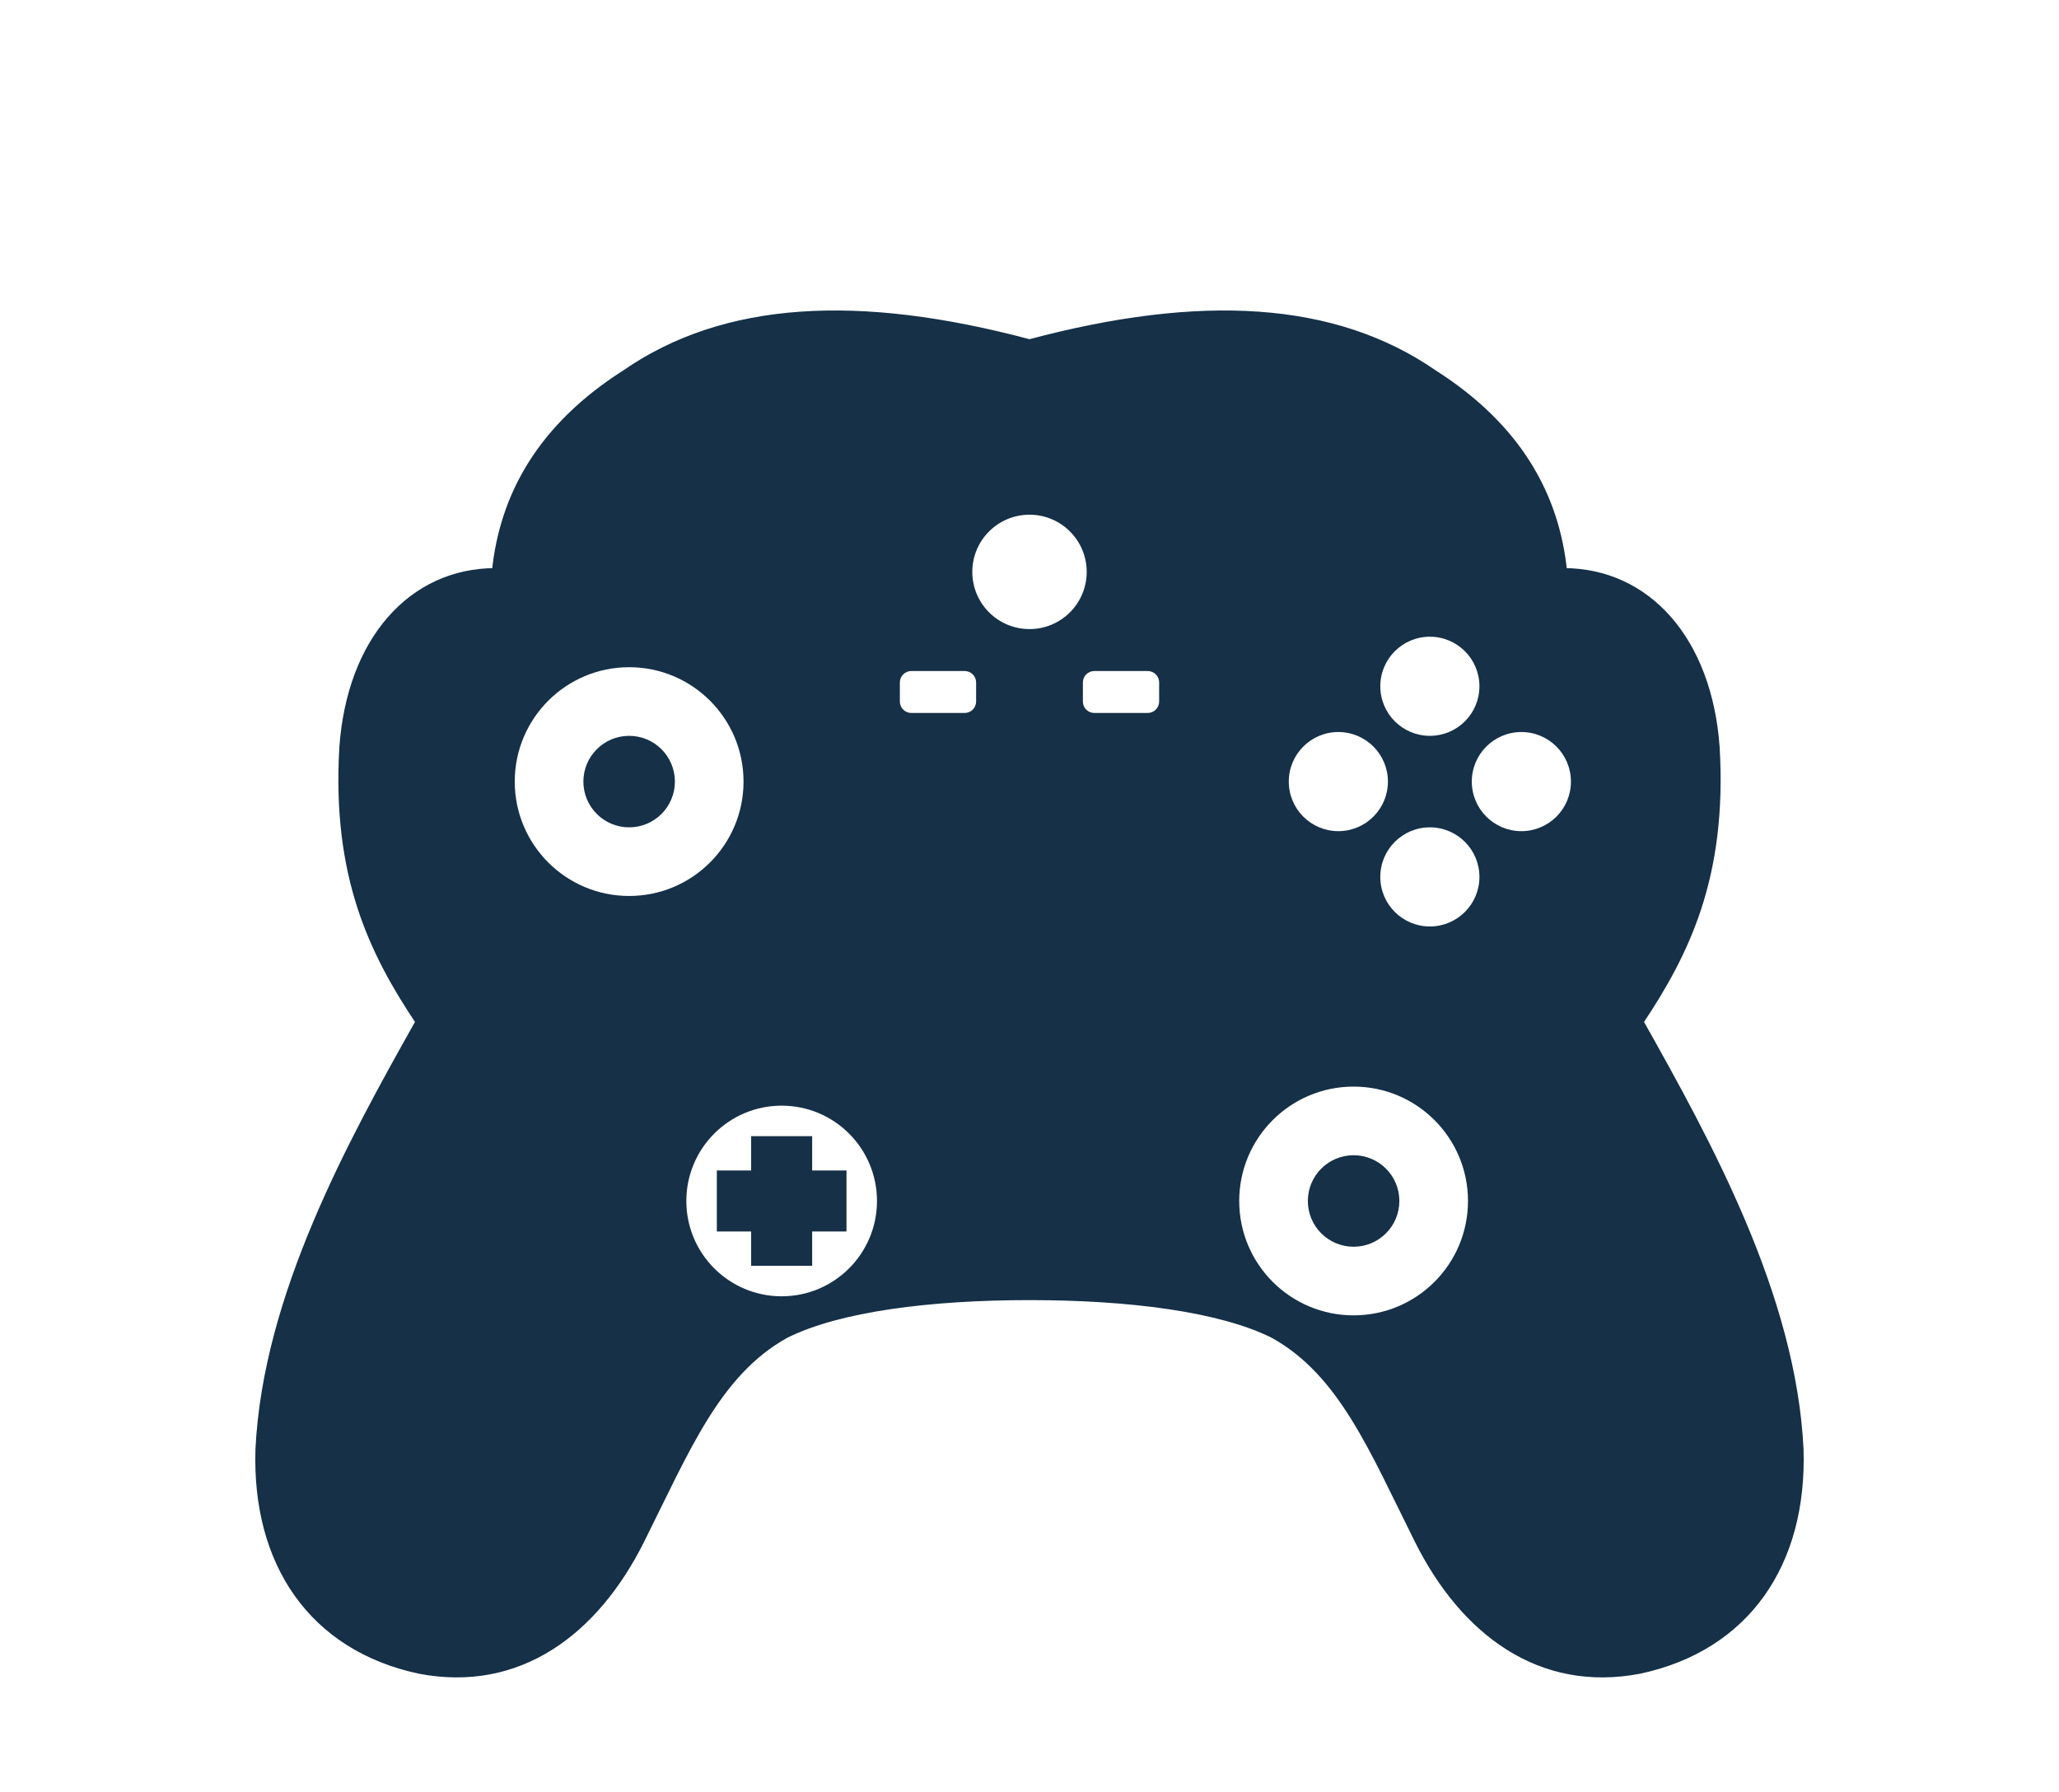
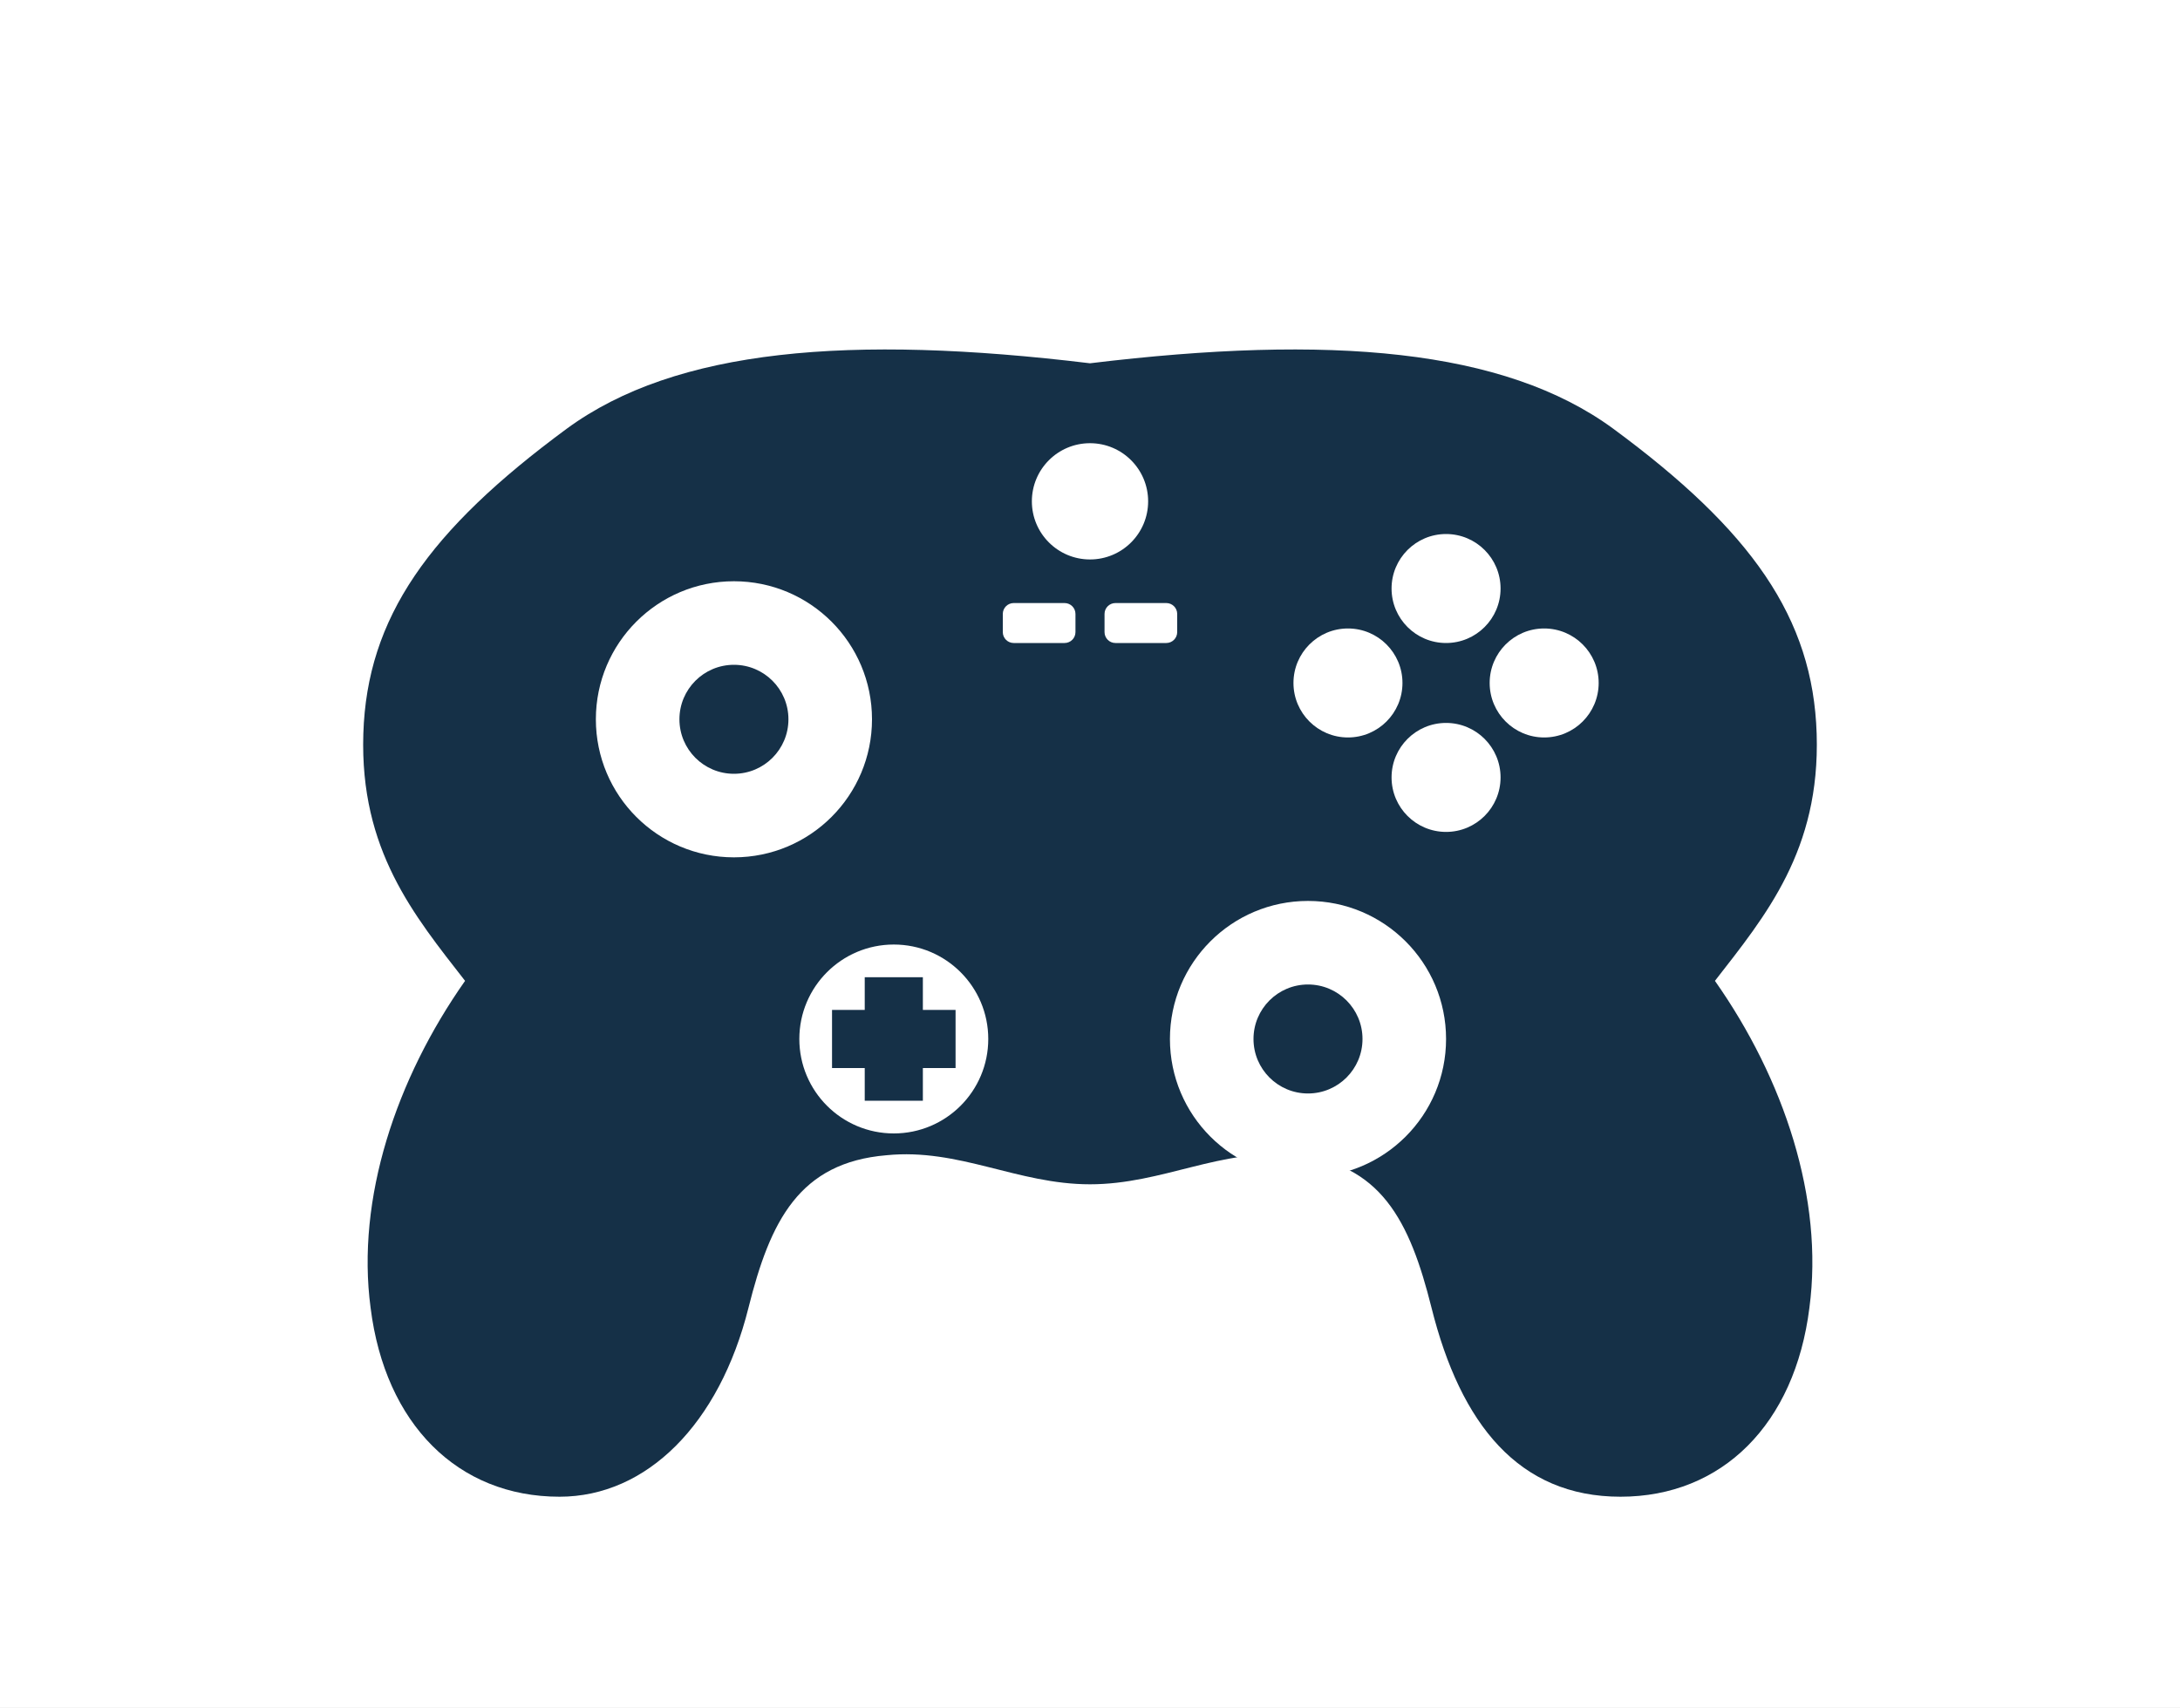
- <svg xmlns="http://www.w3.org/2000/svg" viewBox="0 0 540 470">
-   <rect width="540" height="470" fill="#FFFFFF" />
-   <path d="M 270 90     C 315 78 350 80 376 98     C 398 112 408 130 410 150     C 432 150 448 168 450 196     C 452 230 442 250 430 268     C 448 300 470 340 472 380     C 473 410 458 432 430 438     C 404 443 384 428 372 404     C 360 380 352 360 334 350     C 320 343 296 340 270 340     C 244 340 220 343 206 350     C 188 360 180 380 168 404     C 156 428 136 443 110 438     C 82 432 67 410 68 380     C 70 340 92 300 110 268     C 98 250 88 230 90 196     C 92 168 108 150 130 150     C 132 130 142 112 164 98     C 190 80 225 78 270 90 Z" fill="#153047" stroke="#153047" stroke-width="2" />
-   <circle cx="165" cy="205" r="30" fill="#FFFFFF" />
-   <circle cx="165" cy="205" r="12" fill="#153047" />
-   <circle cx="205" cy="315" r="25" fill="#FFFFFF" />
-   <rect x="197" y="298" width="16" height="34" fill="#153047" />
-   <rect x="188" y="307" width="34" height="16" fill="#153047" />
-   <circle cx="375" cy="180" r="13" fill="#FFFFFF" />
-   <circle cx="351" cy="205" r="13" fill="#FFFFFF" />
-   <circle cx="399" cy="205" r="13" fill="#FFFFFF" />
-   <circle cx="375" cy="230" r="13" fill="#FFFFFF" />
-   <circle cx="355" cy="315" r="30" fill="#FFFFFF" />
-   <circle cx="355" cy="315" r="12" fill="#153047" />
-   <circle cx="270" cy="150" r="15" fill="#FFFFFF" />
-   <rect x="236" y="176" width="20" height="11" rx="3" fill="#FFFFFF" />
-   <rect x="284" y="176" width="20" height="11" rx="3" fill="#FFFFFF" />
+ <svg xmlns="http://www.w3.org/2000/svg" viewBox="0 0 600 470">
+   <rect width="600" height="470" fill="#FFFFFF" />
+   <path d="M 300 100     C 366 92 414 96 444 118     C 482 146 499 170 500 202     C 501 234 486 252 472 270     C 491 297 502 330 498 360     C 494 392 474 412 446 412     C 418 412 402 392 394 360     C 388 336 380 320 356 318     C 336 316 320 326 300 326     C 280 326 264 316 244 318     C 220 320 212 336 206 360     C 198 392 178 412 154 412     C 126 412 106 392 102 360     C 98 330 109 297 128 270     C 114 252 99 234 100 202     C 101 170 118 146 156 118     C 186 96 234 92 300 100 Z" fill="#153047" />
+   <circle cx="202" cy="198" r="38" fill="#FFFFFF" />
+   <circle cx="202" cy="198" r="15" fill="#153047" />
+   <circle cx="246" cy="286" r="26" fill="#FFFFFF" />
+   <rect x="238" y="269" width="16" height="34" fill="#153047" />
+   <rect x="229" y="278" width="34" height="16" fill="#153047" />
+   <circle cx="398" cy="162" r="15" fill="#FFFFFF" />
+   <circle cx="371" cy="188" r="15" fill="#FFFFFF" />
+   <circle cx="425" cy="188" r="15" fill="#FFFFFF" />
+   <circle cx="398" cy="214" r="15" fill="#FFFFFF" />
+   <circle cx="360" cy="286" r="38" fill="#FFFFFF" />
+   <circle cx="360" cy="286" r="15" fill="#153047" />
+   <circle cx="300" cy="138" r="16" fill="#FFFFFF" />
+   <rect x="276" y="166" width="20" height="11" rx="3" fill="#FFFFFF" />
+   <rect x="304" y="166" width="20" height="11" rx="3" fill="#FFFFFF" />
</svg>
